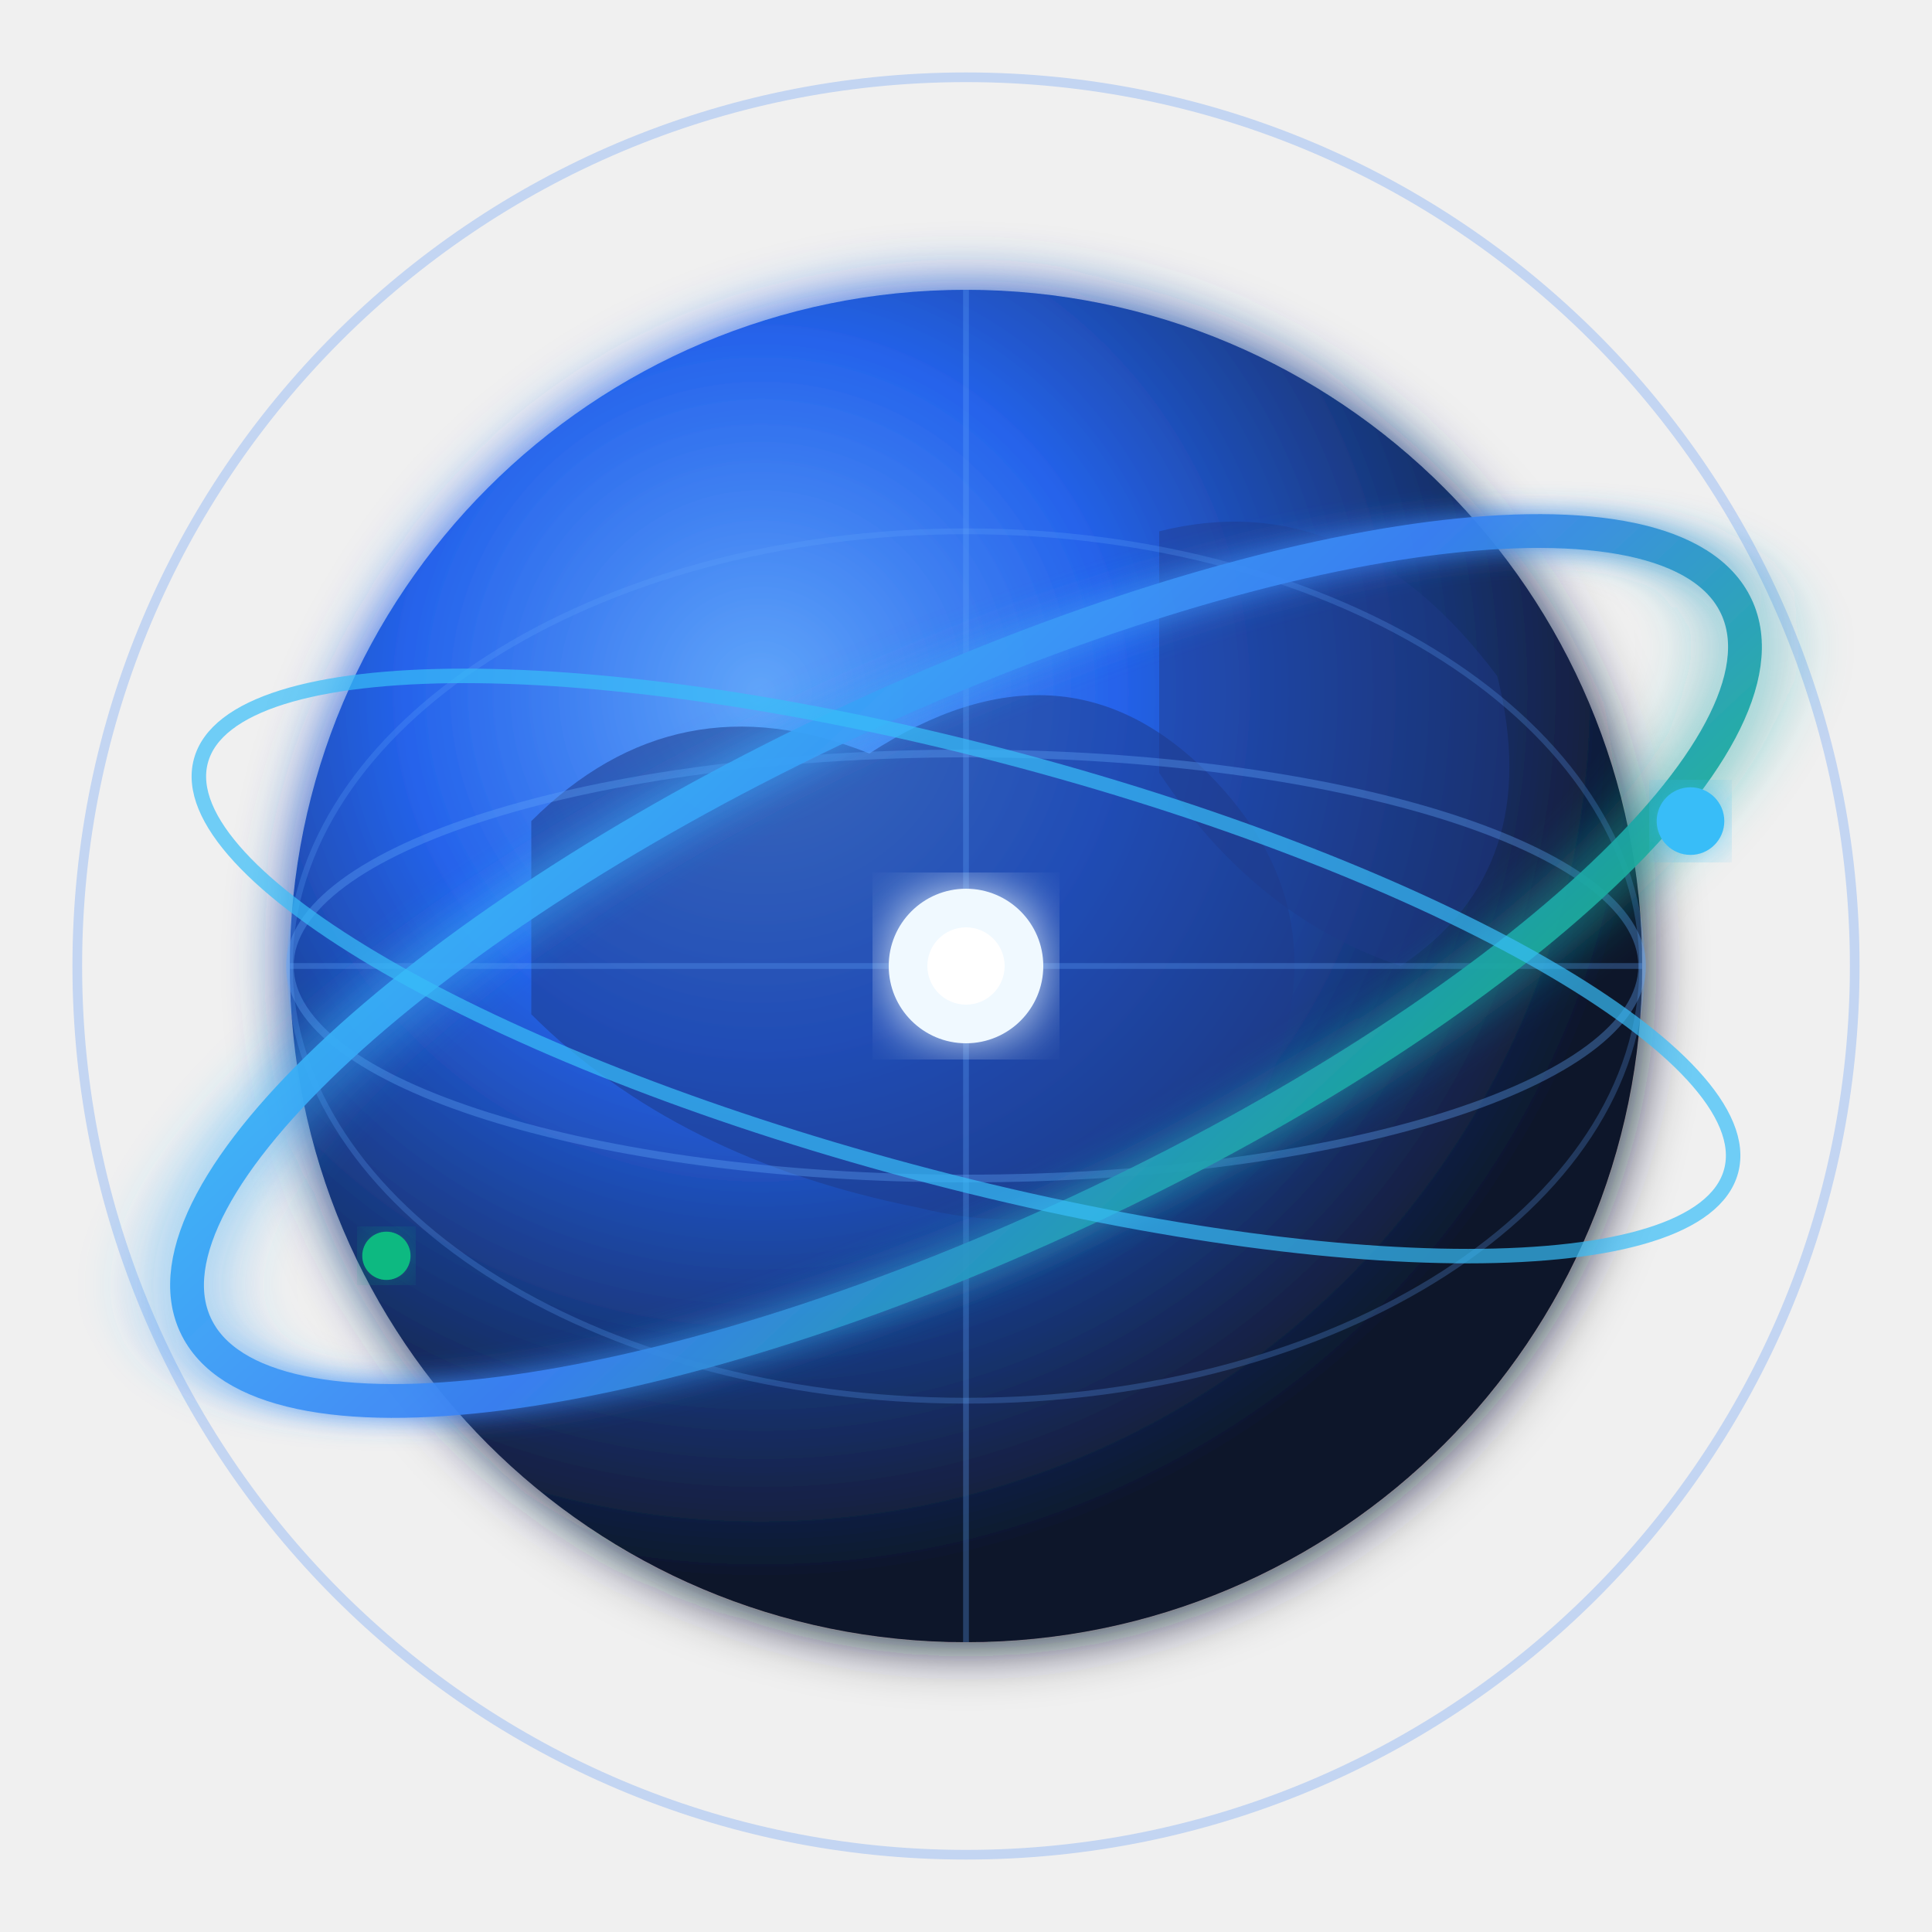
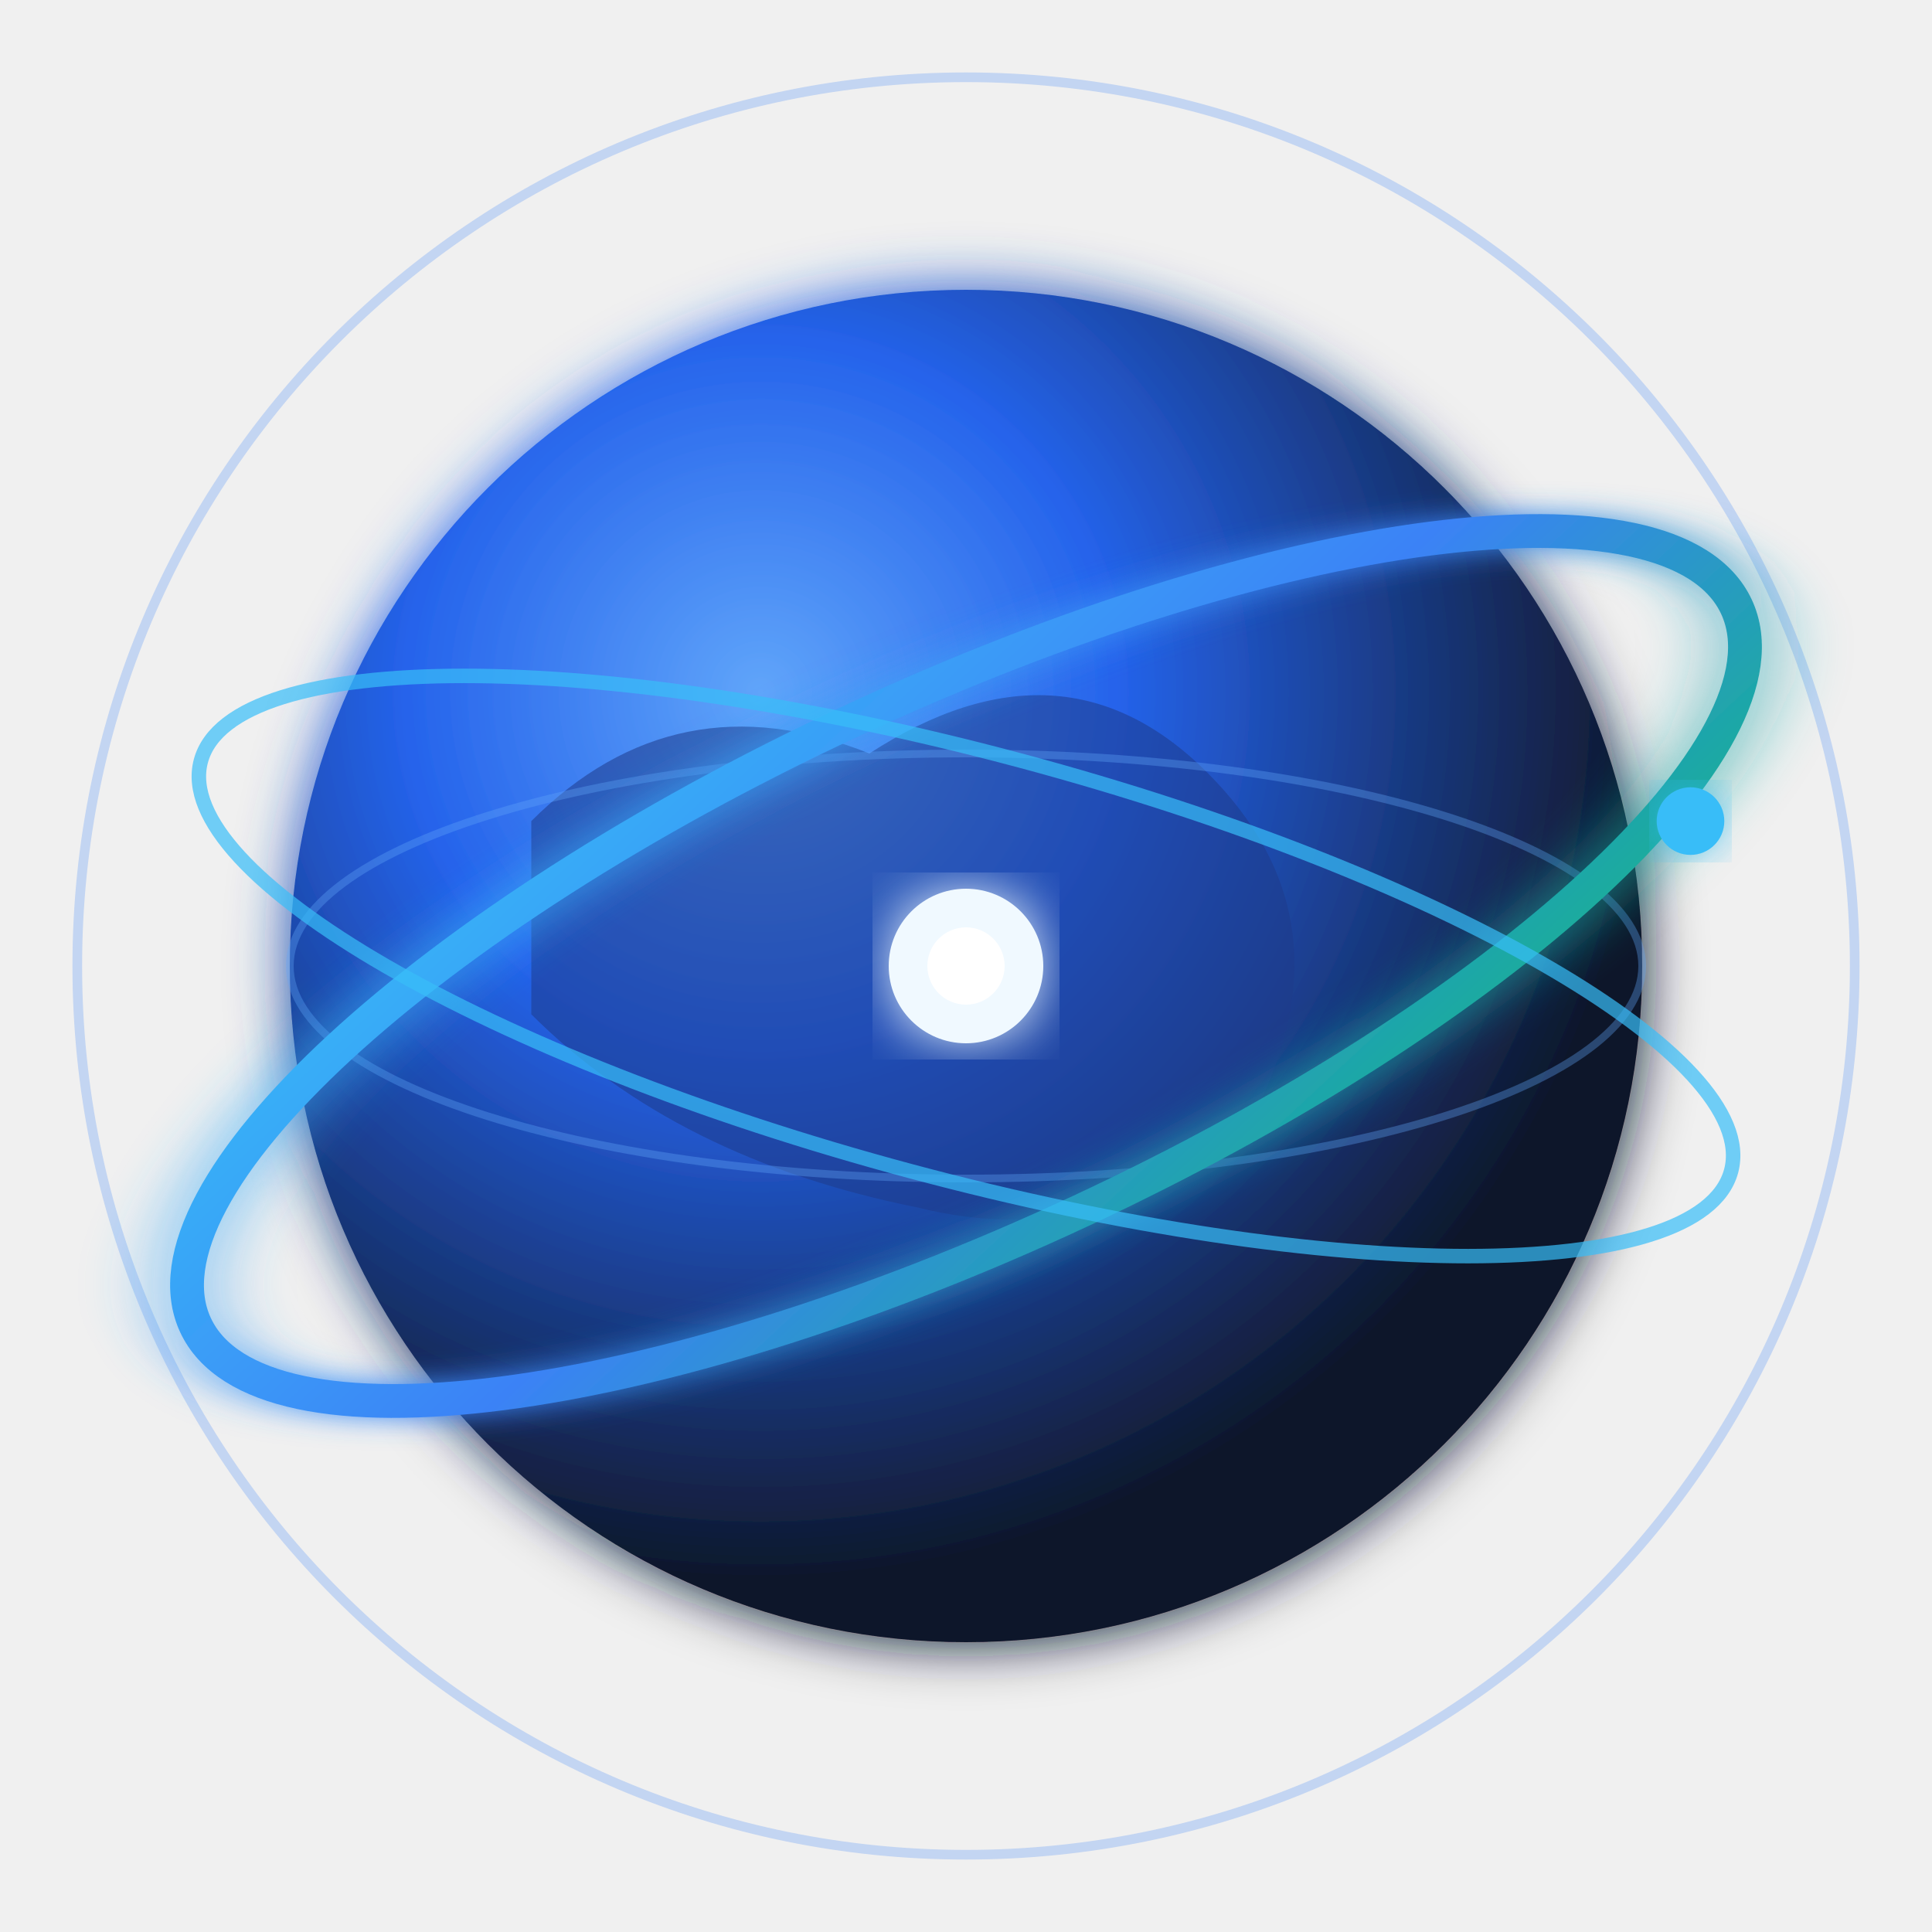
<svg xmlns="http://www.w3.org/2000/svg" viewBox="0 0 200 200" width="200" height="200">
  <defs>
-     <radialGradient id="globeGrad" cx="35%" cy="30%" r="65%">
+     <radialGradient id="g" cx="35%" cy="30%" r="65%">
      <stop offset="0%" stop-color="#60a5fa" />
      <stop offset="40%" stop-color="#2563eb" />
      <stop offset="100%" stop-color="#0f172a" />
    </radialGradient>
-     <linearGradient id="ringGrad" x1="0%" y1="0%" x2="100%" y2="100%">
+     <linearGradient id="r" x1="0%" y1="0%" x2="100%" y2="100%">
      <stop offset="0%" stop-color="#38bdf8" />
      <stop offset="50%" stop-color="#3b82f6" />
      <stop offset="100%" stop-color="#10b981" />
    </linearGradient>
-     <filter id="glow">
-       <feGaussianBlur stdDeviation="3" result="coloredBlur" />
+     <filter id="gl">
+       <feGaussianBlur stdDeviation="3" result="b" />
      <feMerge>
-         <feMergeNode in="coloredBlur" />
+         <feMergeNode in="b" />
        <feMergeNode in="SourceGraphic" />
      </feMerge>
    </filter>
  </defs>
  <circle cx="100" cy="100" r="92" fill="none" stroke="#3b82f6" stroke-width="1" opacity="0.25" />
-   <circle cx="100" cy="100" r="70" fill="url(#globeGrad)" filter="url(#glow)" />
+   <circle cx="100" cy="100" r="70" fill="url(#g)" filter="url(#gl)" />
  <path d="M55 85 Q70 70 90 78 Q110 65 125 80 Q140 95 130 115 Q115 130 95 125 Q70 120 55 105 Z" fill="#1e3a8a" opacity="0.55" />
-   <path d="M120 55 Q140 50 155 70 Q160 90 145 100 Q130 95 120 80 Z" fill="#1e3a8a" opacity="0.45" />
  <ellipse cx="100" cy="100" rx="70" ry="22" fill="none" stroke="#60a5fa" stroke-width="0.8" opacity="0.35" />
-   <ellipse cx="100" cy="100" rx="70" ry="45" fill="none" stroke="#60a5fa" stroke-width="0.6" opacity="0.25" />
-   <path d="M100 30 L100 170" stroke="#60a5fa" stroke-width="0.6" opacity="0.3" />
-   <path d="M30 100 L170 100" stroke="#60a5fa" stroke-width="0.6" opacity="0.3" />
-   <ellipse cx="100" cy="100" rx="88" ry="28" fill="none" stroke="url(#ringGrad)" stroke-width="3.5" transform="rotate(-25 100 100)" filter="url(#glow)" opacity="0.95" />
+   <ellipse cx="100" cy="100" rx="88" ry="28" fill="none" stroke="url(#r)" stroke-width="3.5" transform="rotate(-25 100 100)" filter="url(#gl)" />
  <ellipse cx="100" cy="100" rx="82" ry="22" fill="none" stroke="#38bdf8" stroke-width="1.5" transform="rotate(15 100 100)" opacity="0.7" />
-   <circle cx="100" cy="100" r="8" fill="#f0f9ff" filter="url(#glow)" />
-   <circle cx="100" cy="100" r="4" fill="#ffffff" />
-   <circle cx="175" cy="85" r="3.5" fill="#38bdf8" filter="url(#glow)" />
-   <circle cx="40" cy="130" r="2.5" fill="#10b981" filter="url(#glow)" />
+   <circle cx="100" cy="100" r="8" fill="#f0f9ff" filter="url(#gl)" />
+   <circle cx="100" cy="100" r="4" fill="#fff" />
+   <circle cx="175" cy="85" r="3.5" fill="#38bdf8" filter="url(#gl)" />
</svg>
